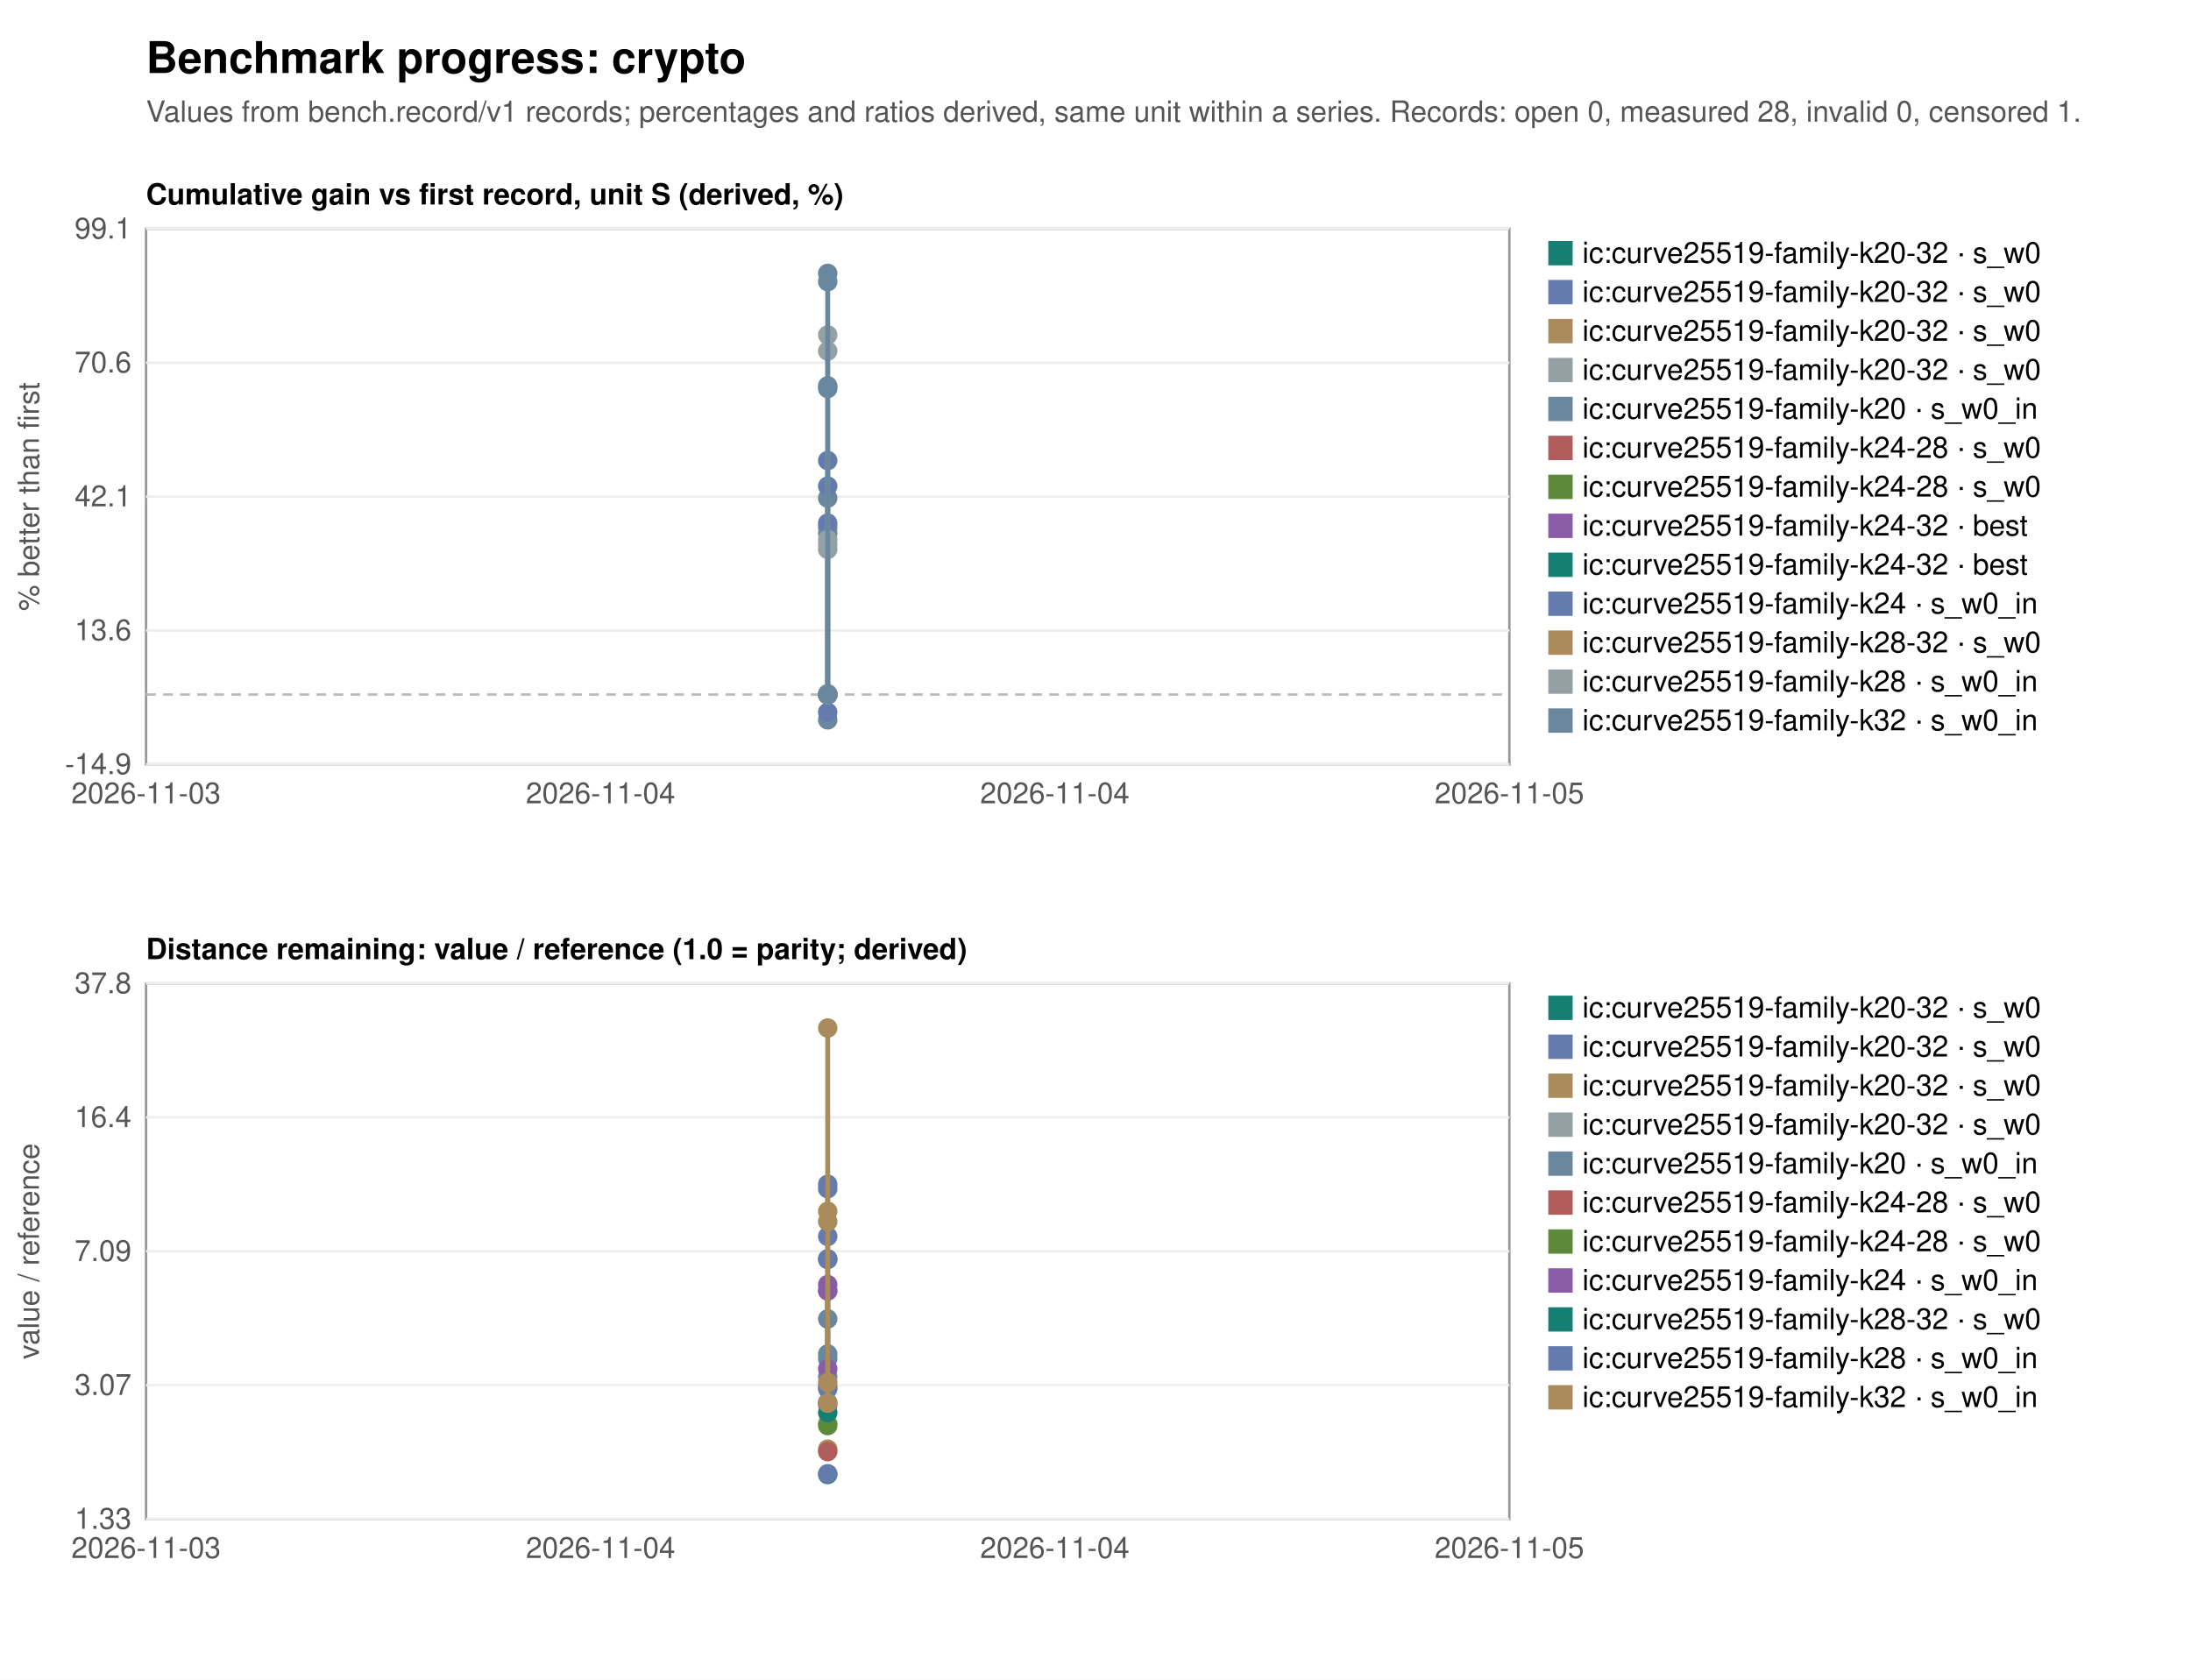
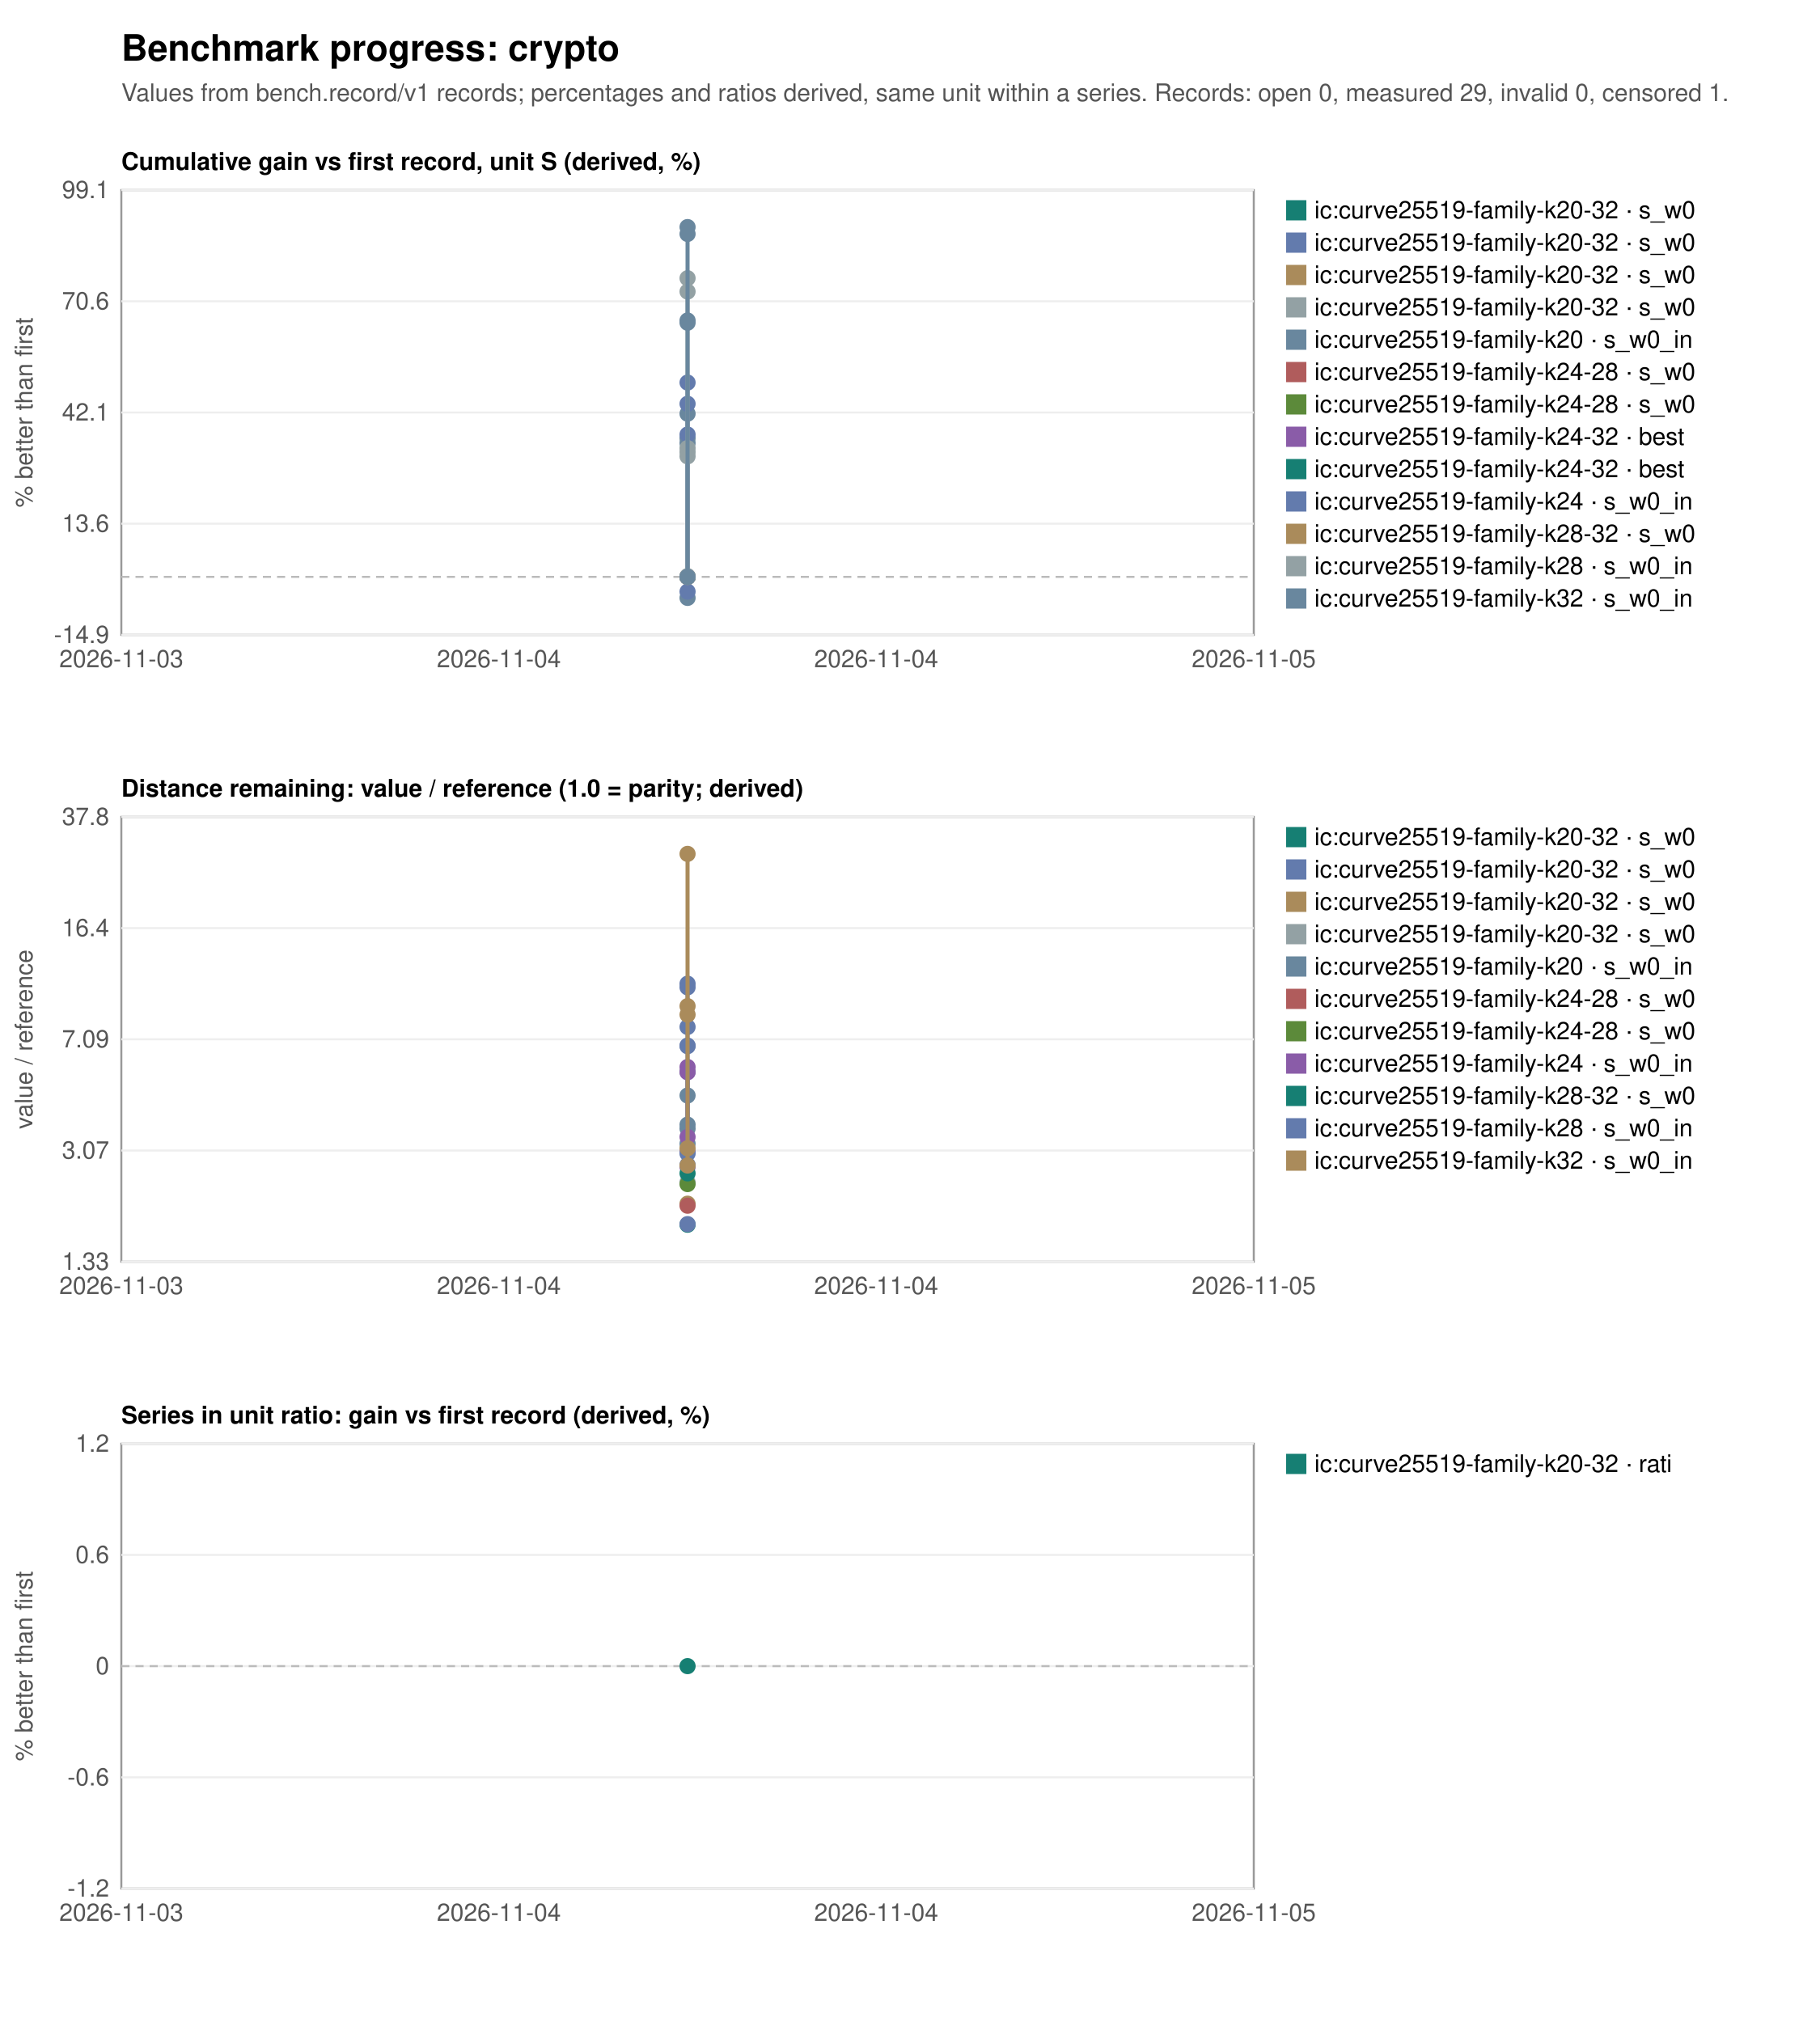
- <svg xmlns="http://www.w3.org/2000/svg" width="900" height="690" viewBox="0 0 900 690" font-family="Helvetica, Arial, sans-serif" font-size="12">
-   <rect width="900" height="690" fill="white" />
+ <svg xmlns="http://www.w3.org/2000/svg" width="900" height="1000" viewBox="0 0 900 1000" font-family="Helvetica, Arial, sans-serif" font-size="12">
+   <rect width="900" height="1000" fill="white" />
  <text x="60" y="30" font-size="18" font-weight="bold">Benchmark progress: crypto</text>
-   <text x="60" y="50" fill="#555">Values from bench.record/v1 records; percentages and ratios derived, same unit within a series. Records: open 0, measured 28, invalid 0, censored 1.</text>
+   <text x="60" y="50" fill="#555">Values from bench.record/v1 records; percentages and ratios derived, same unit within a series. Records: open 0, measured 29, invalid 0, censored 1.</text>
  <text x="60" y="84" font-weight="bold">Cumulative gain vs first record, unit S (derived, %)</text>
  <rect x="60" y="94" width="560" height="220" fill="none" stroke="#999" />
  <line x1="60" y1="314.0" x2="620" y2="314.0" stroke="#eee" />
  <text x="54" y="318.0" text-anchor="end" fill="#555">-14.9</text>
  <line x1="60" y1="259.0" x2="620" y2="259.0" stroke="#eee" />
  <text x="54" y="263.0" text-anchor="end" fill="#555">13.6</text>
  <line x1="60" y1="204.0" x2="620" y2="204.0" stroke="#eee" />
  <text x="54" y="208.0" text-anchor="end" fill="#555">42.1</text>
  <line x1="60" y1="149.0" x2="620" y2="149.0" stroke="#eee" />
  <text x="54" y="153.0" text-anchor="end" fill="#555">70.6</text>
  <line x1="60" y1="94.0" x2="620" y2="94.0" stroke="#eee" />
  <text x="54" y="98.0" text-anchor="end" fill="#555">99.1</text>
  <text x="60.0" y="330" text-anchor="middle" fill="#555">2026-11-03</text>
  <text x="246.7" y="330" text-anchor="middle" fill="#555">2026-11-04</text>
  <text x="433.3" y="330" text-anchor="middle" fill="#555">2026-11-04</text>
  <text x="620.0" y="330" text-anchor="middle" fill="#555">2026-11-05</text>
  <line x1="60" y1="285.3" x2="620" y2="285.3" stroke="#bbb" stroke-dasharray="4 3" />
  <text transform="translate(16,204.0) rotate(-90)" text-anchor="middle" fill="#555">% better than first</text>
  <circle cx="340.0" cy="285.3" r="4" fill="#167f73" />
  <rect x="636" y="99" width="10" height="10" fill="#167f73" />
  <text x="650" y="108">ic:curve25519-family-k20-32 · s_w0</text>
  <circle cx="340.0" cy="285.3" r="4" fill="#637bad" />
  <rect x="636" y="115" width="10" height="10" fill="#637bad" />
  <text x="650" y="124">ic:curve25519-family-k20-32 · s_w0</text>
  <circle cx="340.0" cy="285.3" r="4" fill="#aa8b5b" />
  <rect x="636" y="131" width="10" height="10" fill="#aa8b5b" />
  <text x="650" y="140">ic:curve25519-family-k20-32 · s_w0</text>
  <circle cx="340.0" cy="285.3" r="4" fill="#93a1a4" />
  <rect x="636" y="147" width="10" height="10" fill="#93a1a4" />
  <text x="650" y="156">ic:curve25519-family-k20-32 · s_w0</text>
  <polyline fill="none" stroke="#69879e" stroke-width="2" points="340.0,285.3 340.0,295.7 340.0,216.7 340.0,219.1 340.0,204.6" />
  <circle cx="340.0" cy="285.3" r="4" fill="#69879e" />
  <circle cx="340.0" cy="295.7" r="4" fill="#69879e" />
  <circle cx="340.0" cy="216.7" r="4" fill="#69879e" />
  <circle cx="340.0" cy="219.1" r="4" fill="#69879e" />
  <circle cx="340.0" cy="204.6" r="4" fill="#69879e" />
  <rect x="636" y="163" width="10" height="10" fill="#69879e" />
  <text x="650" y="172">ic:curve25519-family-k20 · s_w0_in</text>
  <circle cx="340.0" cy="285.3" r="4" fill="#b05c5c" />
  <rect x="636" y="179" width="10" height="10" fill="#b05c5c" />
  <text x="650" y="188">ic:curve25519-family-k24-28 · s_w0</text>
  <circle cx="340.0" cy="285.3" r="4" fill="#5c8a3a" />
  <rect x="636" y="195" width="10" height="10" fill="#5c8a3a" />
  <text x="650" y="204">ic:curve25519-family-k24-28 · s_w0</text>
  <circle cx="340.0" cy="285.3" r="4" fill="#8a5ca8" />
  <rect x="636" y="211" width="10" height="10" fill="#8a5ca8" />
  <text x="650" y="220">ic:curve25519-family-k24-32 · best</text>
  <circle cx="340.0" cy="285.3" r="4" fill="#167f73" />
  <rect x="636" y="227" width="10" height="10" fill="#167f73" />
  <text x="650" y="236">ic:curve25519-family-k24-32 · best</text>
  <polyline fill="none" stroke="#637bad" stroke-width="2" points="340.0,285.3 340.0,292.6 340.0,214.9 340.0,199.7 340.0,189.2" />
  <circle cx="340.0" cy="285.3" r="4" fill="#637bad" />
  <circle cx="340.0" cy="292.6" r="4" fill="#637bad" />
  <circle cx="340.0" cy="214.9" r="4" fill="#637bad" />
  <circle cx="340.0" cy="199.7" r="4" fill="#637bad" />
  <circle cx="340.0" cy="189.2" r="4" fill="#637bad" />
  <rect x="636" y="243" width="10" height="10" fill="#637bad" />
  <text x="650" y="252">ic:curve25519-family-k24 · s_w0_in</text>
  <circle cx="340.0" cy="285.3" r="4" fill="#aa8b5b" />
  <rect x="636" y="259" width="10" height="10" fill="#aa8b5b" />
  <text x="650" y="268">ic:curve25519-family-k28-32 · s_w0</text>
  <polyline fill="none" stroke="#93a1a4" stroke-width="2" points="340.0,285.3 340.0,284.9 340.0,223.6 340.0,221.6 340.0,225.7 340.0,144.2 340.0,137.6" />
  <circle cx="340.0" cy="285.3" r="4" fill="#93a1a4" />
  <circle cx="340.0" cy="284.9" r="4" fill="#93a1a4" />
  <circle cx="340.0" cy="223.6" r="4" fill="#93a1a4" />
  <circle cx="340.0" cy="221.6" r="4" fill="#93a1a4" />
  <circle cx="340.0" cy="225.7" r="4" fill="#93a1a4" />
  <circle cx="340.0" cy="144.2" r="4" fill="#93a1a4" />
  <circle cx="340.0" cy="137.6" r="4" fill="#93a1a4" />
  <rect x="636" y="275" width="10" height="10" fill="#93a1a4" />
  <text x="650" y="284">ic:curve25519-family-k28 · s_w0_in</text>
  <polyline fill="none" stroke="#69879e" stroke-width="2" points="340.0,285.3 340.0,158.5 340.0,159.6 340.0,115.7 340.0,112.3" />
  <circle cx="340.0" cy="285.3" r="4" fill="#69879e" />
  <circle cx="340.0" cy="158.5" r="4" fill="#69879e" />
  <circle cx="340.0" cy="159.6" r="4" fill="#69879e" />
  <circle cx="340.0" cy="115.7" r="4" fill="#69879e" />
  <circle cx="340.0" cy="112.3" r="4" fill="#69879e" />
  <rect x="636" y="291" width="10" height="10" fill="#69879e" />
  <text x="650" y="300">ic:curve25519-family-k32 · s_w0_in</text>
  <text x="60" y="394" font-weight="bold">Distance remaining: value / reference (1.0 = parity; derived)</text>
  <rect x="60" y="404" width="560" height="220" fill="none" stroke="#999" />
  <line x1="60" y1="624.0" x2="620" y2="624.0" stroke="#eee" />
  <text x="54" y="628.0" text-anchor="end" fill="#555">1.33</text>
  <line x1="60" y1="569.0" x2="620" y2="569.0" stroke="#eee" />
  <text x="54" y="573.0" text-anchor="end" fill="#555">3.07</text>
  <line x1="60" y1="514.0" x2="620" y2="514.0" stroke="#eee" />
  <text x="54" y="518.0" text-anchor="end" fill="#555">7.09</text>
  <line x1="60" y1="459.0" x2="620" y2="459.0" stroke="#eee" />
  <text x="54" y="463.0" text-anchor="end" fill="#555">16.4</text>
  <line x1="60" y1="404.0" x2="620" y2="404.0" stroke="#eee" />
  <text x="54" y="408.0" text-anchor="end" fill="#555">37.8</text>
  <text x="60.0" y="640" text-anchor="middle" fill="#555">2026-11-03</text>
  <text x="246.7" y="640" text-anchor="middle" fill="#555">2026-11-04</text>
  <text x="433.3" y="640" text-anchor="middle" fill="#555">2026-11-04</text>
  <text x="620.0" y="640" text-anchor="middle" fill="#555">2026-11-05</text>
  <text transform="translate(16,514.0) rotate(-90)" text-anchor="middle" fill="#555">value / reference</text>
  <circle cx="340.0" cy="605.7" r="4" fill="#167f73" />
  <rect x="636" y="409" width="10" height="10" fill="#167f73" />
  <text x="650" y="418">ic:curve25519-family-k20-32 · s_w0</text>
  <circle cx="340.0" cy="605.4" r="4" fill="#637bad" />
  <rect x="636" y="425" width="10" height="10" fill="#637bad" />
  <text x="650" y="434">ic:curve25519-family-k20-32 · s_w0</text>
  <circle cx="340.0" cy="595.3" r="4" fill="#aa8b5b" />
  <rect x="636" y="441" width="10" height="10" fill="#aa8b5b" />
  <text x="650" y="450">ic:curve25519-family-k20-32 · s_w0</text>
  <circle cx="340.0" cy="584.7" r="4" fill="#93a1a4" />
  <rect x="636" y="457" width="10" height="10" fill="#93a1a4" />
  <text x="650" y="466">ic:curve25519-family-k20-32 · s_w0</text>
  <polyline fill="none" stroke="#69879e" stroke-width="2" points="340.0,541.8 340.0,530.1 340.0,558.2 340.0,556.2 340.0,565.6" />
  <circle cx="340.0" cy="541.8" r="4" fill="#69879e" />
  <circle cx="340.0" cy="530.1" r="4" fill="#69879e" />
  <circle cx="340.0" cy="558.2" r="4" fill="#69879e" />
  <circle cx="340.0" cy="556.2" r="4" fill="#69879e" />
  <circle cx="340.0" cy="565.6" r="4" fill="#69879e" />
  <rect x="636" y="473" width="10" height="10" fill="#69879e" />
  <text x="650" y="482">ic:curve25519-family-k20 · s_w0_in</text>
  <circle cx="340.0" cy="596.3" r="4" fill="#b05c5c" />
  <rect x="636" y="489" width="10" height="10" fill="#b05c5c" />
  <text x="650" y="498">ic:curve25519-family-k24-28 · s_w0</text>
  <circle cx="340.0" cy="585.6" r="4" fill="#5c8a3a" />
  <rect x="636" y="505" width="10" height="10" fill="#5c8a3a" />
  <text x="650" y="514">ic:curve25519-family-k24-28 · s_w0</text>
  <polyline fill="none" stroke="#8a5ca8" stroke-width="2" points="340.0,527.7 340.0,530.3 340.0,562.3 340.0,569.7 340.0,577.1" />
  <circle cx="340.0" cy="527.7" r="4" fill="#8a5ca8" />
  <circle cx="340.0" cy="530.3" r="4" fill="#8a5ca8" />
  <circle cx="340.0" cy="562.3" r="4" fill="#8a5ca8" />
  <circle cx="340.0" cy="569.7" r="4" fill="#8a5ca8" />
  <circle cx="340.0" cy="577.1" r="4" fill="#8a5ca8" />
  <rect x="636" y="521" width="10" height="10" fill="#8a5ca8" />
  <text x="650" y="530">ic:curve25519-family-k24 · s_w0_in</text>
  <circle cx="340.0" cy="580.3" r="4" fill="#167f73" />
  <rect x="636" y="537" width="10" height="10" fill="#167f73" />
  <text x="650" y="546">ic:curve25519-family-k28-32 · s_w0</text>
  <polyline fill="none" stroke="#637bad" stroke-width="2" points="340.0,486.5 340.0,488.3 340.0,507.9 340.0,517.4 340.0,517.1 340.0,570.5 340.0,576.1" />
  <circle cx="340.0" cy="486.5" r="4" fill="#637bad" />
  <circle cx="340.0" cy="488.3" r="4" fill="#637bad" />
  <circle cx="340.0" cy="507.9" r="4" fill="#637bad" />
  <circle cx="340.0" cy="517.4" r="4" fill="#637bad" />
  <circle cx="340.0" cy="517.1" r="4" fill="#637bad" />
  <circle cx="340.0" cy="570.5" r="4" fill="#637bad" />
  <circle cx="340.0" cy="576.1" r="4" fill="#637bad" />
  <rect x="636" y="553" width="10" height="10" fill="#637bad" />
  <text x="650" y="562">ic:curve25519-family-k28 · s_w0_in</text>
  <polyline fill="none" stroke="#aa8b5b" stroke-width="2" points="340.0,422.3 340.0,497.6 340.0,501.8 340.0,567.9 340.0,576.4" />
  <circle cx="340.0" cy="422.3" r="4" fill="#aa8b5b" />
  <circle cx="340.0" cy="497.6" r="4" fill="#aa8b5b" />
  <circle cx="340.0" cy="501.8" r="4" fill="#aa8b5b" />
  <circle cx="340.0" cy="567.9" r="4" fill="#aa8b5b" />
  <circle cx="340.0" cy="576.4" r="4" fill="#aa8b5b" />
  <rect x="636" y="569" width="10" height="10" fill="#aa8b5b" />
  <text x="650" y="578">ic:curve25519-family-k32 · s_w0_in</text>
+   <text x="60" y="704" font-weight="bold">Series in unit ratio: gain vs first record (derived, %)</text>
+   <rect x="60" y="714" width="560" height="220" fill="none" stroke="#999" />
+   <line x1="60" y1="934.0" x2="620" y2="934.0" stroke="#eee" />
+   <text x="54" y="938.0" text-anchor="end" fill="#555">-1.2</text>
+   <line x1="60" y1="879.0" x2="620" y2="879.0" stroke="#eee" />
+   <text x="54" y="883.0" text-anchor="end" fill="#555">-0.6</text>
+   <line x1="60" y1="824.0" x2="620" y2="824.0" stroke="#eee" />
+   <text x="54" y="828.0" text-anchor="end" fill="#555">0</text>
+   <line x1="60" y1="769.0" x2="620" y2="769.0" stroke="#eee" />
+   <text x="54" y="773.0" text-anchor="end" fill="#555">0.6</text>
+   <line x1="60" y1="714.0" x2="620" y2="714.0" stroke="#eee" />
+   <text x="54" y="718.0" text-anchor="end" fill="#555">1.2</text>
+   <text x="60.0" y="950" text-anchor="middle" fill="#555">2026-11-03</text>
+   <text x="246.7" y="950" text-anchor="middle" fill="#555">2026-11-04</text>
+   <text x="433.3" y="950" text-anchor="middle" fill="#555">2026-11-04</text>
+   <text x="620.0" y="950" text-anchor="middle" fill="#555">2026-11-05</text>
+   <line x1="60" y1="824.0" x2="620" y2="824.0" stroke="#bbb" stroke-dasharray="4 3" />
+   <text transform="translate(16,824.0) rotate(-90)" text-anchor="middle" fill="#555">% better than first</text>
+   <circle cx="340.0" cy="824.0" r="4" fill="#167f73" />
+   <rect x="636" y="719" width="10" height="10" fill="#167f73" />
+   <text x="650" y="728">ic:curve25519-family-k20-32 · rati</text>
</svg>
